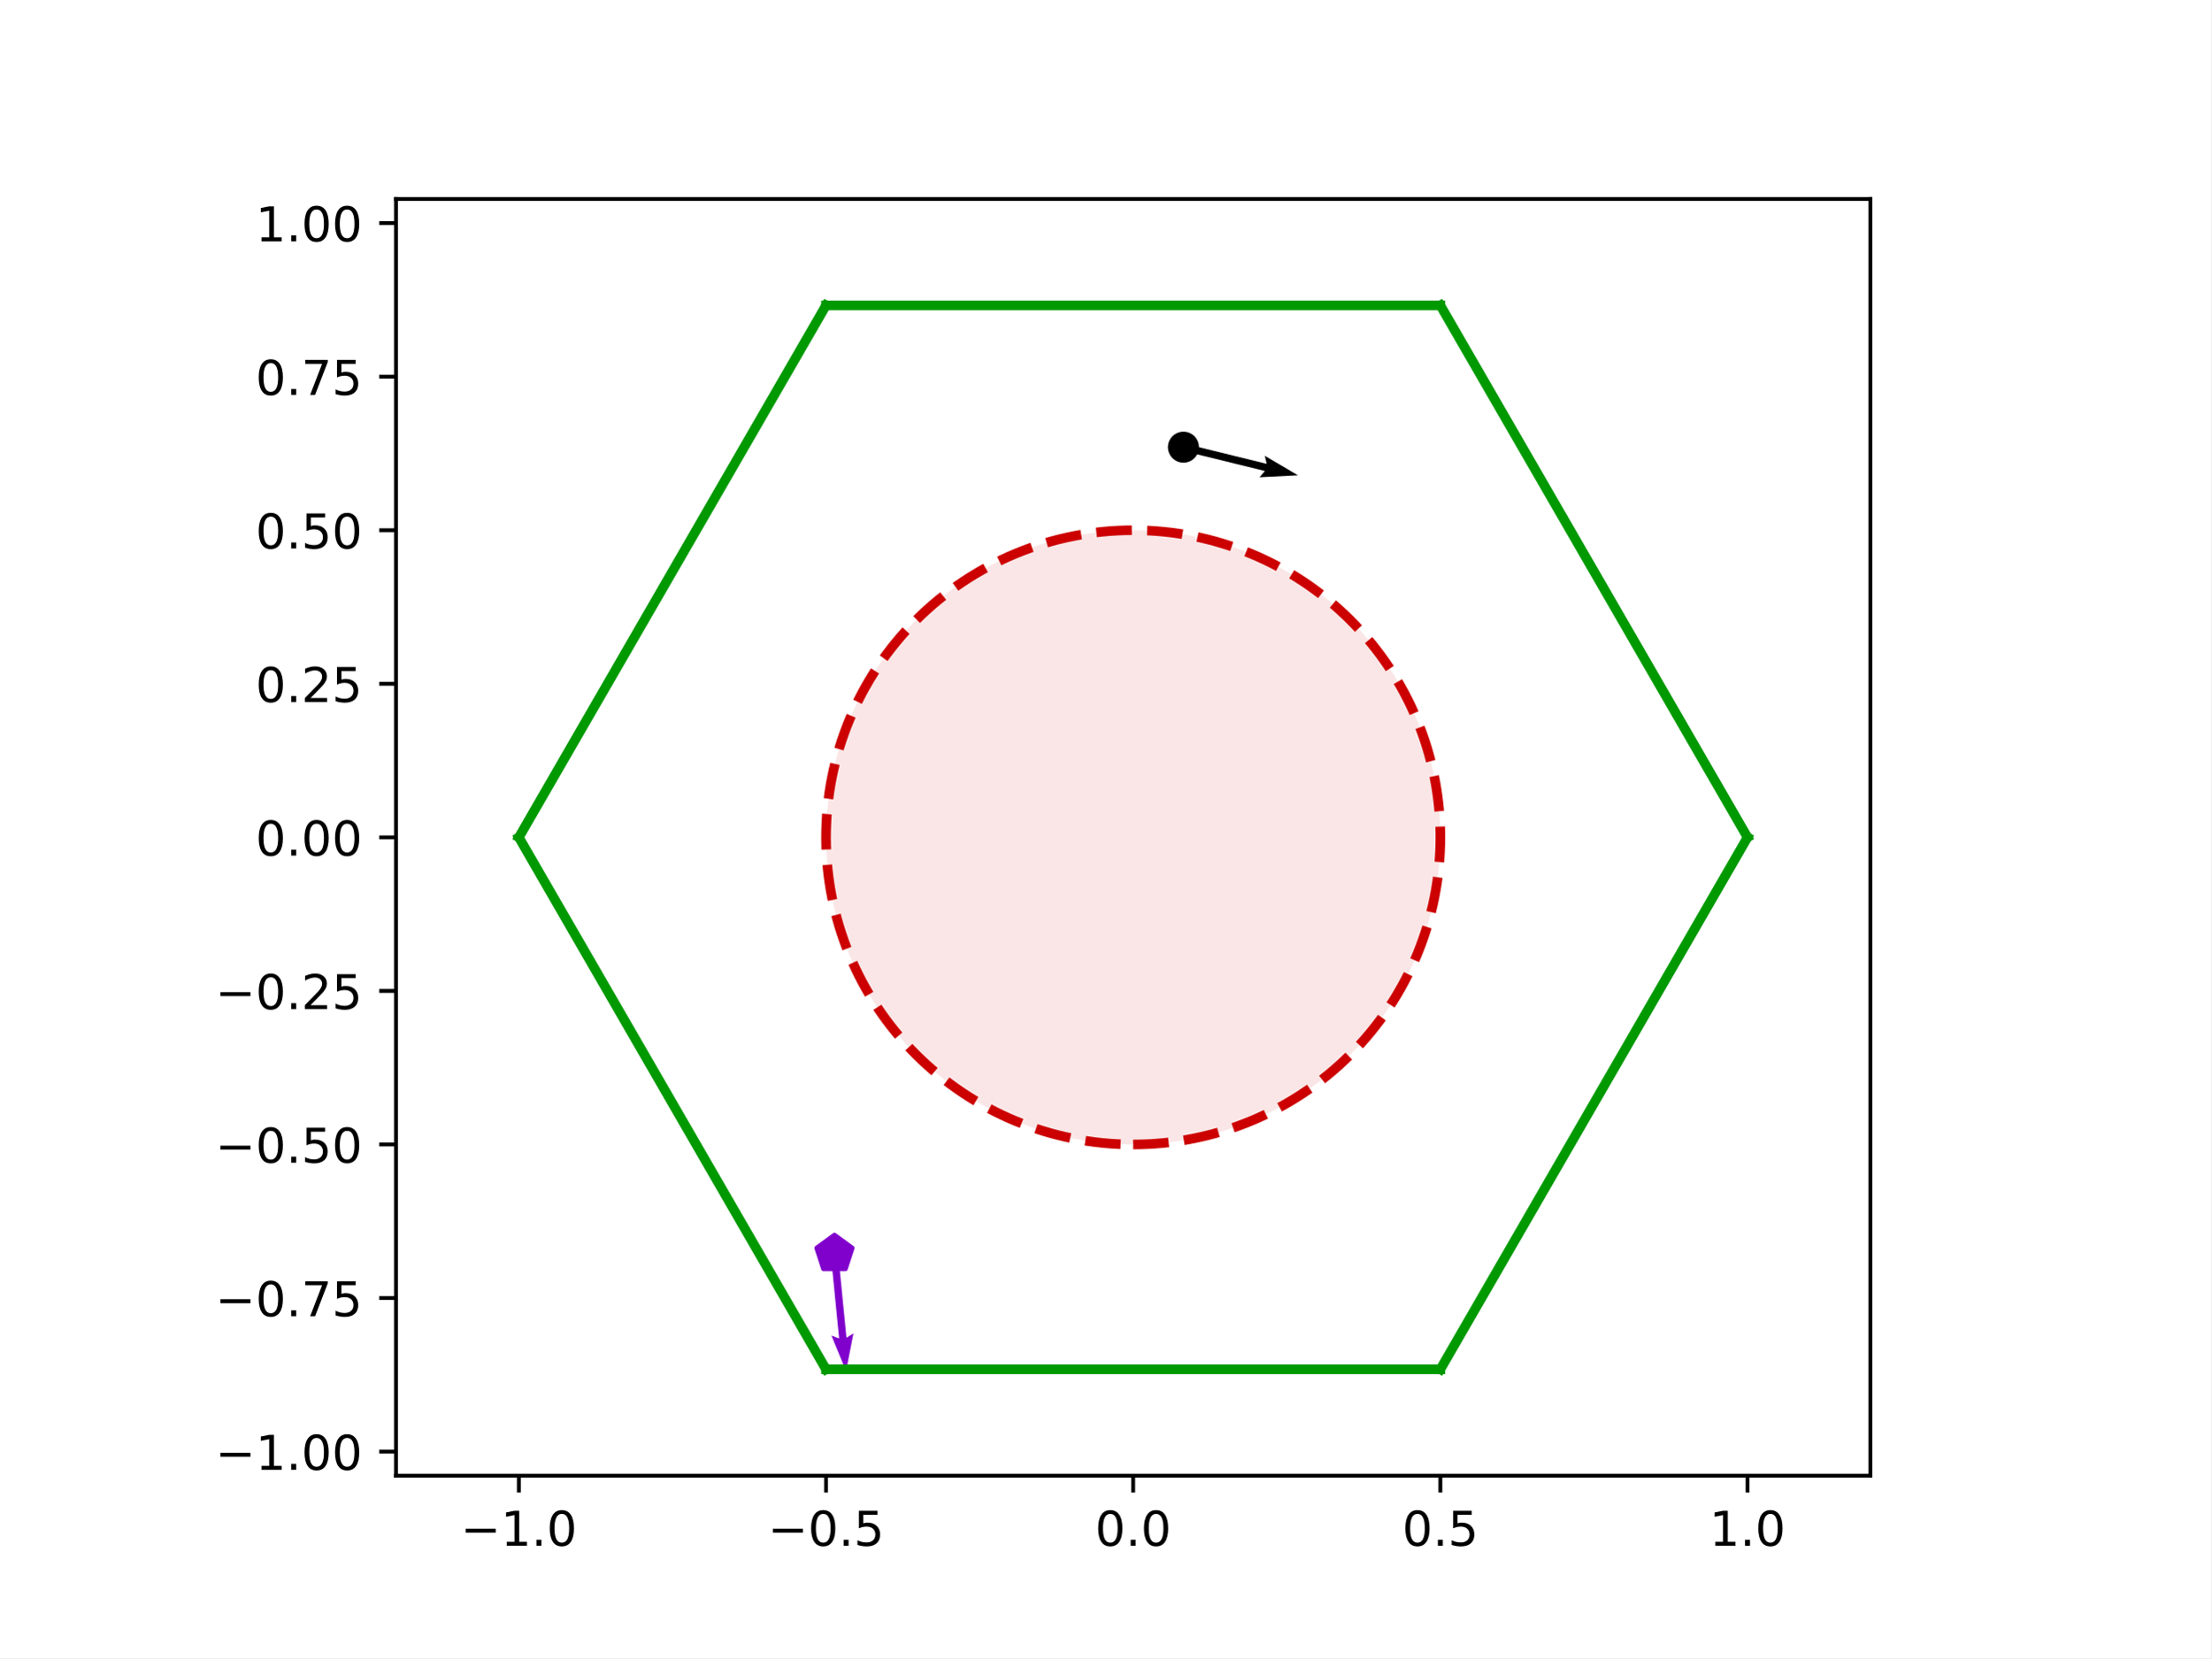
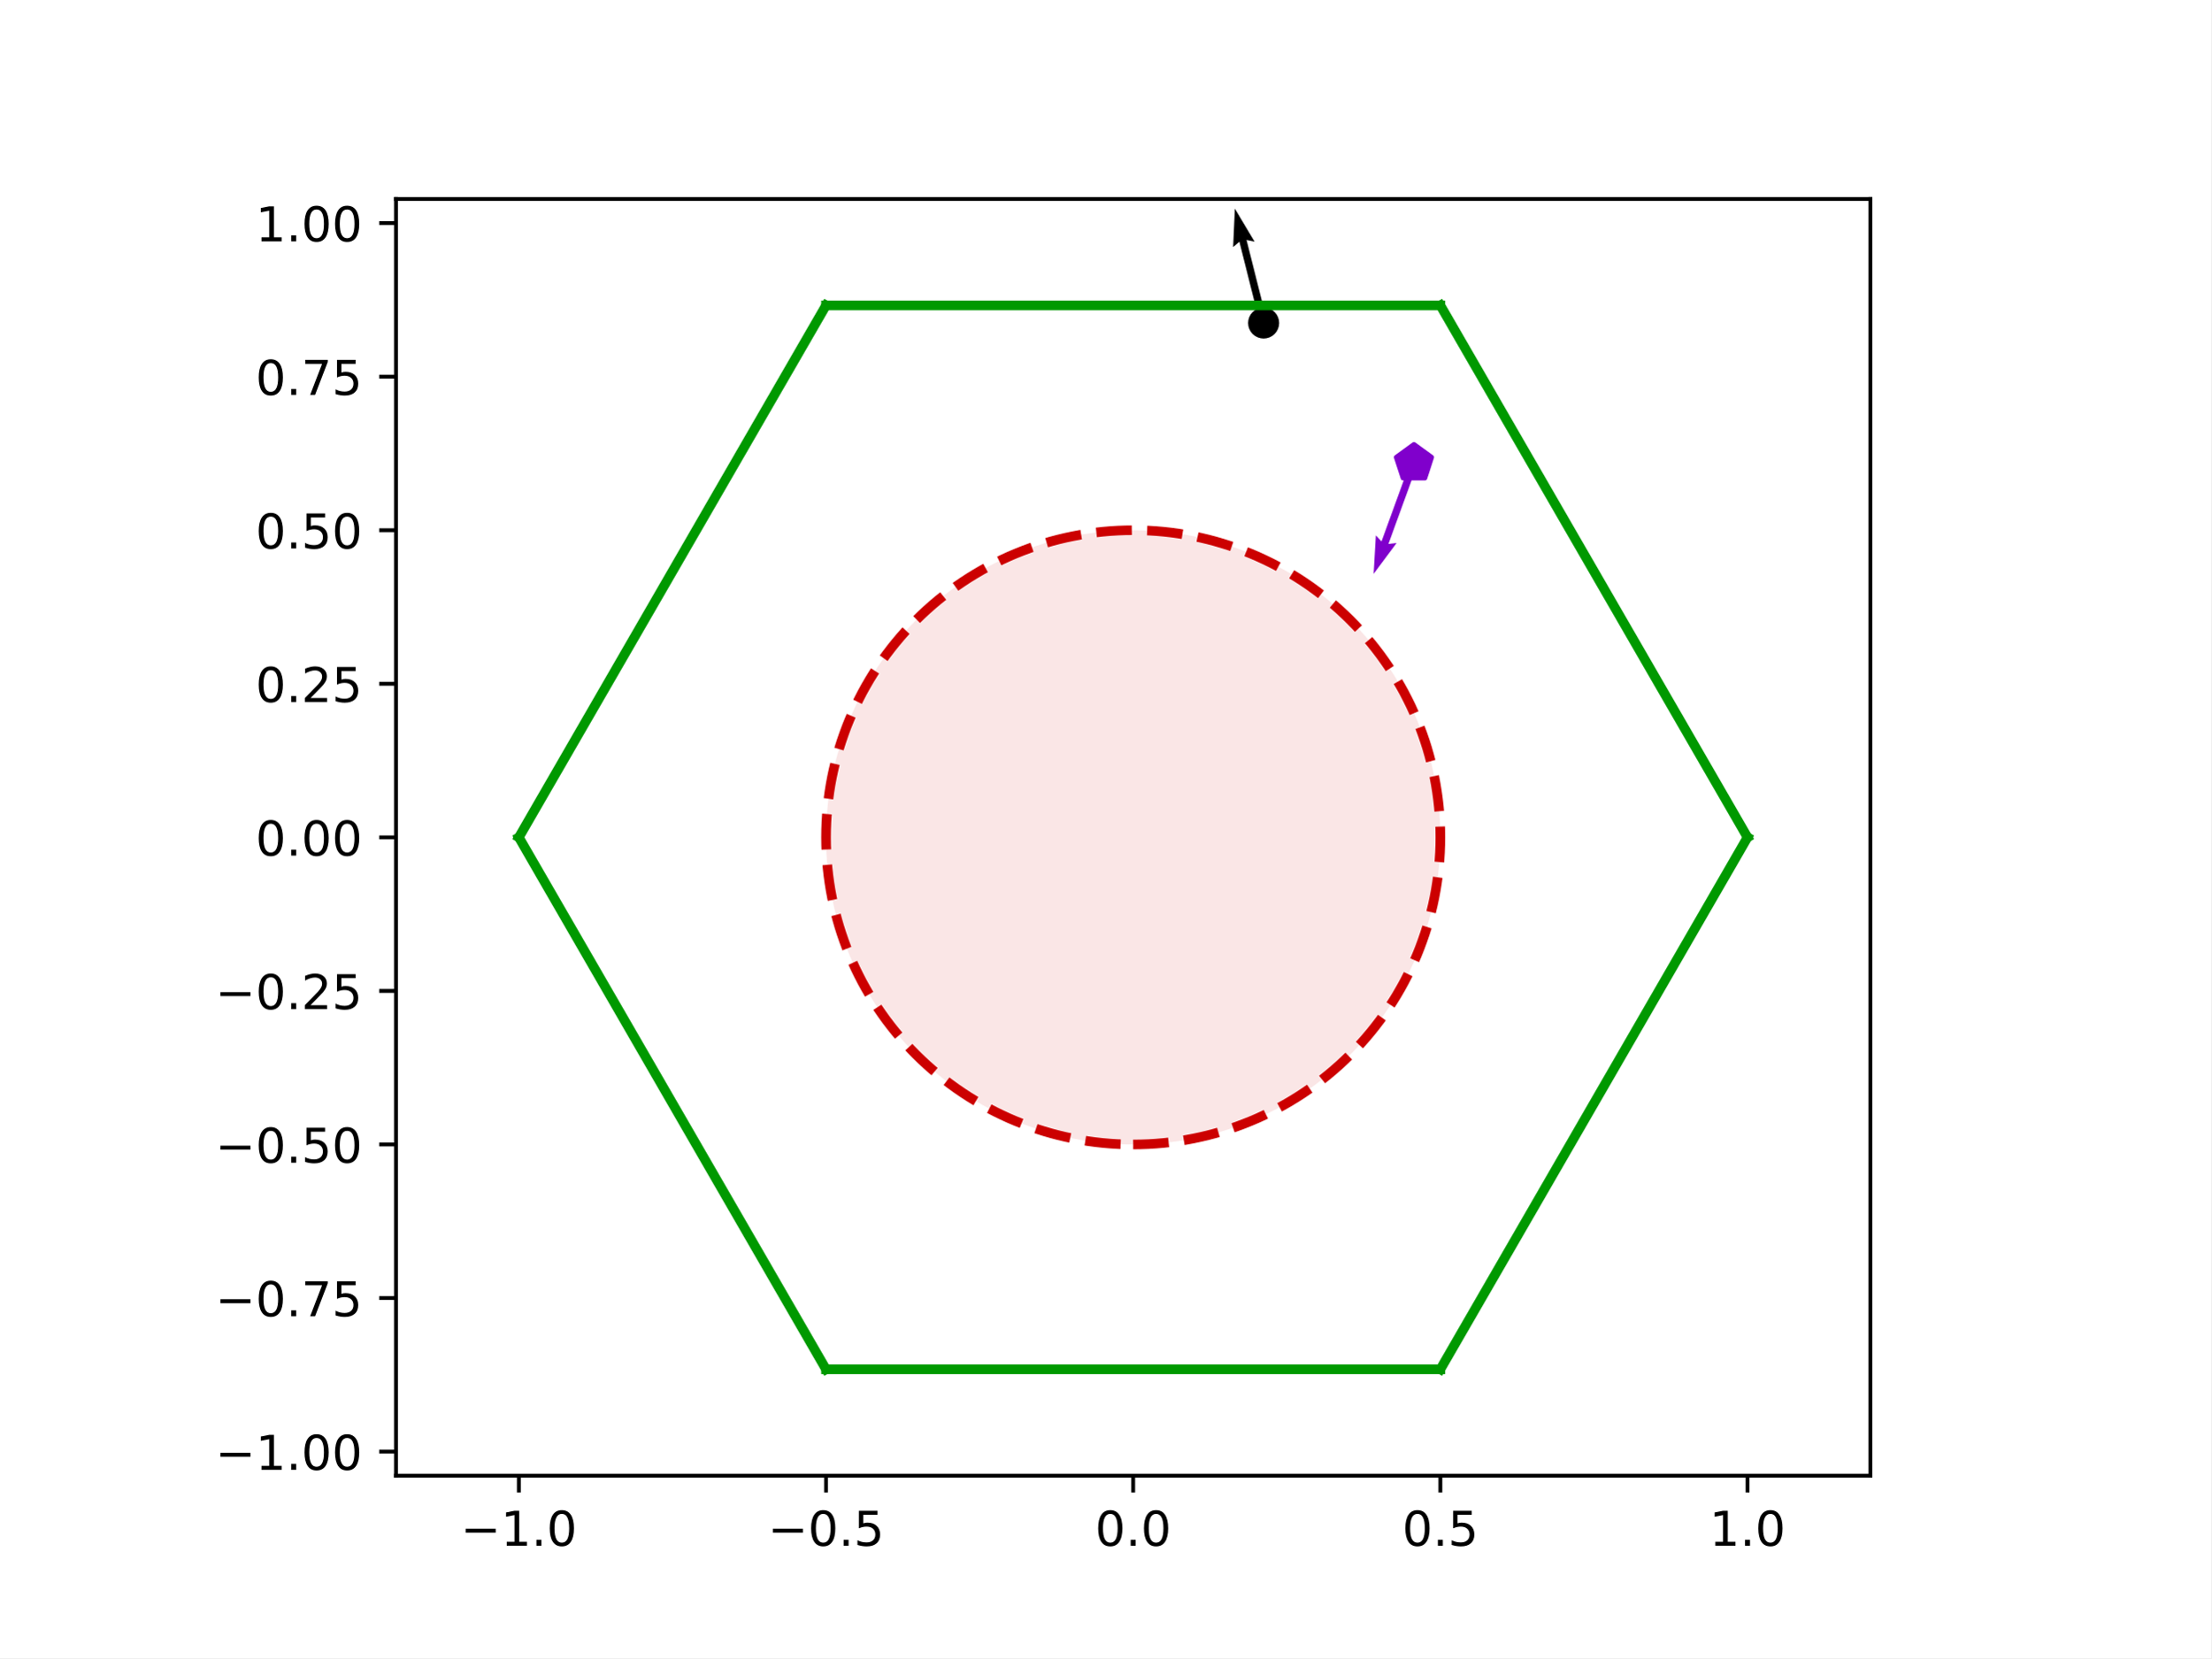
<svg xmlns="http://www.w3.org/2000/svg" xmlns:xlink="http://www.w3.org/1999/xlink" height="345.6pt" version="1.1" viewBox="0 0 460.8 345.6" width="460.8pt">
  <defs>
    <style type="text/css">
*{stroke-linecap:butt;stroke-linejoin:round;}
  </style>
  </defs>
  <g id="figure_1">
    <g id="patch_1">
      <path d="M 0 345.6  L 460.8 345.6  L 460.8 0  L 0 0  z " style="fill:#ffffff;" />
    </g>
    <g id="axes_1">
      <g id="patch_2">
        <path d="M 82.52 307.584  L 389.8 307.584  L 389.8 41.472  L 82.52 41.472  z " style="fill:#ffffff;" />
      </g>
      <g id="PathCollection_1">
        <defs>
-           <path d="M 0 2.739  C 0.726 2.739 1.423 2.45 1.936 1.936  C 2.45 1.423 2.739 0.726 2.739 0  C 2.739 -0.726 2.45 -1.423 1.936 -1.936  C 1.423 -2.45 0.726 -2.739 0 -2.739  C -0.726 -2.739 -1.423 -2.45 -1.936 -1.936  C -2.45 -1.423 -2.739 -0.726 -2.739 0  C -2.739 0.726 -2.45 1.423 -1.936 1.936  C -1.423 2.45 -0.726 2.739 0 2.739  z " id="m28118b6818" style="stroke:#000000;" />
+           <path d="M 0 2.739  C 0.726 2.739 1.423 2.45 1.936 1.936  C 2.45 1.423 2.739 0.726 2.739 0  C 2.739 -0.726 2.45 -1.423 1.936 -1.936  C 1.423 -2.45 0.726 -2.739 0 -2.739  C -0.726 -2.739 -1.423 -2.45 -1.936 -1.936  C -2.45 -1.423 -2.739 -0.726 -2.739 0  C -2.739 0.726 -2.45 1.423 -1.936 1.936  C -1.423 2.45 -0.726 2.739 0 2.739  z " id="m77f51817e3" style="stroke:#000000;" />
        </defs>
-         <g clip-path="url(#p460d3f00e4)">
-           <use style="stroke:#000000;" x="246.632" xlink:href="#m28118b6818" y="93.202" />
+         <g clip-path="url(#p46b4574968)">
+           <use style="stroke:#000000;" x="263.343" xlink:href="#m77f51817e3" y="67.323" />
        </g>
      </g>
      <g id="Quiver_1">
-         <path clip-path="url(#p460d3f00e4)" d="M 246.816 92.456  L 263.973 96.674  L 263.594 94.998  L 270.504 99.07  L 262.494 99.474  L 263.607 98.166  L 246.449 93.948  L 246.816 92.456  " />
+         <path clip-path="url(#p46b4574968)" d="M 262.598 67.51  L 258.291 50.375  L 256.988 51.494  L 257.351 43.482  L 261.458 50.371  L 259.781 50  L 264.088 67.136  L 262.598 67.51  " />
      </g>
      <g id="PathCollection_2">
        <defs>
-           <path d="M 0 -3.873  L -3.683 -1.197  L -2.276 3.133  L 2.276 3.133  L 3.683 -1.197  z " id="m376b8e6e55" style="stroke:#8000cc;" />
+           <path d="M 0 -3.873  L -3.683 -1.197  L -2.276 3.133  L 2.276 3.133  L 3.683 -1.197  z " id="m0bd96eb245" style="stroke:#8000cc;" />
        </defs>
-         <g clip-path="url(#p460d3f00e4)">
-           <use style="fill:#8000cc;stroke:#8000cc;" x="173.9" xlink:href="#m376b8e6e55" y="261.325" />
+         <g clip-path="url(#p46b4574968)">
+           <use style="fill:#8000cc;stroke:#8000cc;" x="294.675" xlink:href="#m0bd96eb245" y="96.504" />
        </g>
      </g>
      <g id="Quiver_2">
-         <path clip-path="url(#p460d3f00e4)" d="M 174.665 261.25  L 176.403 278.832  L 177.857 277.917  L 176.319 285.788  L 173.27 278.37  L 174.874 278.984  L 173.136 261.401  L 174.665 261.25  " style="fill:#8000cc;" />
+         <path clip-path="url(#p46b4574968)" d="M 295.397 96.767  L 289.356 113.37  L 291.062 113.174  L 286.27 119.605  L 286.731 111.598  L 287.912 112.845  L 293.953 96.241  L 295.397 96.767  " style="fill:#8000cc;" />
      </g>
      <g id="patch_3">
-         <path clip-path="url(#p460d3f00e4)" d="M 236.16 238.545  C 253.137 238.545 269.422 231.799 281.427 219.795  C 293.431 207.79 300.177 191.505 300.177 174.528  C 300.177 157.551 293.431 141.266 281.427 129.261  C 269.422 117.257 253.137 110.511 236.16 110.511  C 219.183 110.511 202.898 117.257 190.893 129.261  C 178.889 141.266 172.143 157.551 172.143 174.528  C 172.143 191.505 178.889 207.79 190.893 219.795  C 202.898 231.799 219.183 238.545 236.16 238.545  z " style="fill:#cc0000;fill-opacity:0.1;stroke:#cc0000;stroke-dasharray:7.4,3.2;stroke-dashoffset:0;stroke-linejoin:miter;stroke-width:2;" />
+         <path clip-path="url(#p46b4574968)" d="M 236.16 238.545  C 253.137 238.545 269.422 231.799 281.427 219.795  C 293.431 207.79 300.177 191.505 300.177 174.528  C 300.177 157.551 293.431 141.266 281.427 129.261  C 269.422 117.257 253.137 110.511 236.16 110.511  C 219.183 110.511 202.898 117.257 190.893 129.261  C 178.889 141.266 172.143 157.551 172.143 174.528  C 172.143 191.505 178.889 207.79 190.893 219.795  C 202.898 231.799 219.183 238.545 236.16 238.545  z " style="fill:#cc0000;fill-opacity:0.1;stroke:#cc0000;stroke-dasharray:7.4,3.2;stroke-dashoffset:0;stroke-linejoin:miter;stroke-width:2;" />
      </g>
      <g id="matplotlib.axis_1">
        <g id="xtick_1">
          <g id="line2d_1">
            <defs>
-               <path d="M 0 0  L 0 3.5  " id="me32bb34751" style="stroke:#000000;stroke-width:0.8;" />
-             </defs>
-             <g>
-               <use style="stroke:#000000;stroke-width:0.8;" x="108.127" xlink:href="#me32bb34751" y="307.584" />
+               <path d="M 0 0  L 0 3.5  " id="m2bdf849dde" style="stroke:#000000;stroke-width:0.8;" />
+             </defs>
+             <g>
+               <use style="stroke:#000000;stroke-width:0.8;" x="108.127" xlink:href="#m2bdf849dde" y="307.584" />
            </g>
          </g>
          <g id="text_1">
            <defs>
              <path d="M 10.594 35.5  L 73.188 35.5  L 73.188 27.203  L 10.594 27.203  z " id="DejaVuSans-8722" />
              <path d="M 12.406 8.297  L 28.516 8.297  L 28.516 63.922  L 10.984 60.406  L 10.984 69.391  L 28.422 72.906  L 38.281 72.906  L 38.281 8.297  L 54.391 8.297  L 54.391 0  L 12.406 0  z " id="DejaVuSans-49" />
              <path d="M 10.688 12.406  L 21 12.406  L 21 0  L 10.688 0  z " id="DejaVuSans-46" />
              <path d="M 31.781 66.406  Q 24.172 66.406 20.328 58.906  Q 16.5 51.422 16.5 36.375  Q 16.5 21.391 20.328 13.891  Q 24.172 6.391 31.781 6.391  Q 39.453 6.391 43.281 13.891  Q 47.125 21.391 47.125 36.375  Q 47.125 51.422 43.281 58.906  Q 39.453 66.406 31.781 66.406  z M 31.781 74.219  Q 44.047 74.219 50.516 64.516  Q 56.984 54.828 56.984 36.375  Q 56.984 17.969 50.516 8.266  Q 44.047 -1.422 31.781 -1.422  Q 19.531 -1.422 13.062 8.266  Q 6.594 17.969 6.594 36.375  Q 6.594 54.828 13.062 64.516  Q 19.531 74.219 31.781 74.219  z " id="DejaVuSans-48" />
            </defs>
            <g transform="translate(95.9854 322.1824)scale(0.1 -0.1)">
              <use xlink:href="#DejaVuSans-8722" />
              <use x="83.789" xlink:href="#DejaVuSans-49" />
              <use x="147.412" xlink:href="#DejaVuSans-46" />
              <use x="179.199" xlink:href="#DejaVuSans-48" />
            </g>
          </g>
        </g>
        <g id="xtick_2">
          <g id="line2d_2">
            <g>
-               <use style="stroke:#000000;stroke-width:0.8;" x="172.143" xlink:href="#me32bb34751" y="307.584" />
+               <use style="stroke:#000000;stroke-width:0.8;" x="172.143" xlink:href="#m2bdf849dde" y="307.584" />
            </g>
          </g>
          <g id="text_2">
            <defs>
              <path d="M 10.797 72.906  L 49.516 72.906  L 49.516 64.594  L 19.828 64.594  L 19.828 46.734  Q 21.969 47.469 24.109 47.828  Q 26.266 48.188 28.422 48.188  Q 40.625 48.188 47.75 41.5  Q 54.891 34.812 54.891 23.391  Q 54.891 11.625 47.562 5.094  Q 40.234 -1.422 26.906 -1.422  Q 22.312 -1.422 17.547 -0.641  Q 12.797 0.141 7.719 1.703  L 7.719 11.625  Q 12.109 9.234 16.797 8.062  Q 21.484 6.891 26.703 6.891  Q 35.156 6.891 40.078 11.328  Q 45.016 15.766 45.016 23.391  Q 45.016 31 40.078 35.438  Q 35.156 39.891 26.703 39.891  Q 22.75 39.891 18.812 39.016  Q 14.891 38.141 10.797 36.281  z " id="DejaVuSans-53" />
            </defs>
            <g transform="translate(160.002 322.1824)scale(0.1 -0.1)">
              <use xlink:href="#DejaVuSans-8722" />
              <use x="83.789" xlink:href="#DejaVuSans-48" />
              <use x="147.412" xlink:href="#DejaVuSans-46" />
              <use x="179.199" xlink:href="#DejaVuSans-53" />
            </g>
          </g>
        </g>
        <g id="xtick_3">
          <g id="line2d_3">
            <g>
-               <use style="stroke:#000000;stroke-width:0.8;" x="236.16" xlink:href="#me32bb34751" y="307.584" />
+               <use style="stroke:#000000;stroke-width:0.8;" x="236.16" xlink:href="#m2bdf849dde" y="307.584" />
            </g>
          </g>
          <g id="text_3">
            <g transform="translate(228.2084 322.1824)scale(0.1 -0.1)">
              <use xlink:href="#DejaVuSans-48" />
              <use x="63.623" xlink:href="#DejaVuSans-46" />
              <use x="95.41" xlink:href="#DejaVuSans-48" />
            </g>
          </g>
        </g>
        <g id="xtick_4">
          <g id="line2d_4">
            <g>
-               <use style="stroke:#000000;stroke-width:0.8;" x="300.177" xlink:href="#me32bb34751" y="307.584" />
+               <use style="stroke:#000000;stroke-width:0.8;" x="300.177" xlink:href="#m2bdf849dde" y="307.584" />
            </g>
          </g>
          <g id="text_4">
            <g transform="translate(292.225 322.1824)scale(0.1 -0.1)">
              <use xlink:href="#DejaVuSans-48" />
              <use x="63.623" xlink:href="#DejaVuSans-46" />
              <use x="95.41" xlink:href="#DejaVuSans-53" />
            </g>
          </g>
        </g>
        <g id="xtick_5">
          <g id="line2d_5">
            <g>
-               <use style="stroke:#000000;stroke-width:0.8;" x="364.193" xlink:href="#me32bb34751" y="307.584" />
+               <use style="stroke:#000000;stroke-width:0.8;" x="364.193" xlink:href="#m2bdf849dde" y="307.584" />
            </g>
          </g>
          <g id="text_5">
            <g transform="translate(356.2416 322.1824)scale(0.1 -0.1)">
              <use xlink:href="#DejaVuSans-49" />
              <use x="63.623" xlink:href="#DejaVuSans-46" />
              <use x="95.41" xlink:href="#DejaVuSans-48" />
            </g>
          </g>
        </g>
      </g>
      <g id="matplotlib.axis_2">
        <g id="ytick_1">
          <g id="line2d_6">
            <defs>
-               <path d="M 0 0  L -3.5 0  " id="mf8338f41a8" style="stroke:#000000;stroke-width:0.8;" />
-             </defs>
-             <g>
-               <use style="stroke:#000000;stroke-width:0.8;" x="82.52" xlink:href="#mf8338f41a8" y="302.561" />
+               <path d="M 0 0  L -3.5 0  " id="m3113b59edd" style="stroke:#000000;stroke-width:0.8;" />
+             </defs>
+             <g>
+               <use style="stroke:#000000;stroke-width:0.8;" x="82.52" xlink:href="#m3113b59edd" y="302.561" />
            </g>
          </g>
          <g id="text_6">
            <g transform="translate(44.87485 306.3604)scale(0.1 -0.1)">
              <use xlink:href="#DejaVuSans-8722" />
              <use x="83.789" xlink:href="#DejaVuSans-49" />
              <use x="147.412" xlink:href="#DejaVuSans-46" />
              <use x="179.199" xlink:href="#DejaVuSans-48" />
              <use x="242.822" xlink:href="#DejaVuSans-48" />
            </g>
          </g>
        </g>
        <g id="ytick_2">
          <g id="line2d_7">
            <g>
-               <use style="stroke:#000000;stroke-width:0.8;" x="82.52" xlink:href="#mf8338f41a8" y="270.553" />
+               <use style="stroke:#000000;stroke-width:0.8;" x="82.52" xlink:href="#m3113b59edd" y="270.553" />
            </g>
          </g>
          <g id="text_7">
            <defs>
              <path d="M 8.203 72.906  L 55.078 72.906  L 55.078 68.703  L 28.609 0  L 18.312 0  L 43.219 64.594  L 8.203 64.594  z " id="DejaVuSans-55" />
            </defs>
            <g transform="translate(44.87485 274.3521)scale(0.1 -0.1)">
              <use xlink:href="#DejaVuSans-8722" />
              <use x="83.789" xlink:href="#DejaVuSans-48" />
              <use x="147.412" xlink:href="#DejaVuSans-46" />
              <use x="179.199" xlink:href="#DejaVuSans-55" />
              <use x="242.822" xlink:href="#DejaVuSans-53" />
            </g>
          </g>
        </g>
        <g id="ytick_3">
          <g id="line2d_8">
            <g>
-               <use style="stroke:#000000;stroke-width:0.8;" x="82.52" xlink:href="#mf8338f41a8" y="238.545" />
+               <use style="stroke:#000000;stroke-width:0.8;" x="82.52" xlink:href="#m3113b59edd" y="238.545" />
            </g>
          </g>
          <g id="text_8">
            <g transform="translate(44.87485 242.3438)scale(0.1 -0.1)">
              <use xlink:href="#DejaVuSans-8722" />
              <use x="83.789" xlink:href="#DejaVuSans-48" />
              <use x="147.412" xlink:href="#DejaVuSans-46" />
              <use x="179.199" xlink:href="#DejaVuSans-53" />
              <use x="242.822" xlink:href="#DejaVuSans-48" />
            </g>
          </g>
        </g>
        <g id="ytick_4">
          <g id="line2d_9">
            <g>
-               <use style="stroke:#000000;stroke-width:0.8;" x="82.52" xlink:href="#mf8338f41a8" y="206.536" />
+               <use style="stroke:#000000;stroke-width:0.8;" x="82.52" xlink:href="#m3113b59edd" y="206.536" />
            </g>
          </g>
          <g id="text_9">
            <defs>
              <path d="M 19.188 8.297  L 53.609 8.297  L 53.609 0  L 7.328 0  L 7.328 8.297  Q 12.938 14.109 22.625 23.891  Q 32.328 33.688 34.812 36.531  Q 39.547 41.844 41.422 45.531  Q 43.312 49.219 43.312 52.781  Q 43.312 58.594 39.234 62.25  Q 35.156 65.922 28.609 65.922  Q 23.969 65.922 18.812 64.312  Q 13.672 62.703 7.812 59.422  L 7.812 69.391  Q 13.766 71.781 18.938 73  Q 24.125 74.219 28.422 74.219  Q 39.75 74.219 46.484 68.547  Q 53.219 62.891 53.219 53.422  Q 53.219 48.922 51.531 44.891  Q 49.859 40.875 45.406 35.406  Q 44.188 33.984 37.641 27.219  Q 31.109 20.453 19.188 8.297  z " id="DejaVuSans-50" />
            </defs>
            <g transform="translate(44.87485 210.3355)scale(0.1 -0.1)">
              <use xlink:href="#DejaVuSans-8722" />
              <use x="83.789" xlink:href="#DejaVuSans-48" />
              <use x="147.412" xlink:href="#DejaVuSans-46" />
              <use x="179.199" xlink:href="#DejaVuSans-50" />
              <use x="242.822" xlink:href="#DejaVuSans-53" />
            </g>
          </g>
        </g>
        <g id="ytick_5">
          <g id="line2d_10">
            <g>
-               <use style="stroke:#000000;stroke-width:0.8;" x="82.52" xlink:href="#mf8338f41a8" y="174.528" />
+               <use style="stroke:#000000;stroke-width:0.8;" x="82.52" xlink:href="#m3113b59edd" y="174.528" />
            </g>
          </g>
          <g id="text_10">
            <g transform="translate(53.25454 178.3272)scale(0.1 -0.1)">
              <use xlink:href="#DejaVuSans-48" />
              <use x="63.623" xlink:href="#DejaVuSans-46" />
              <use x="95.41" xlink:href="#DejaVuSans-48" />
              <use x="159.033" xlink:href="#DejaVuSans-48" />
            </g>
          </g>
        </g>
        <g id="ytick_6">
          <g id="line2d_11">
            <g>
-               <use style="stroke:#000000;stroke-width:0.8;" x="82.52" xlink:href="#mf8338f41a8" y="142.52" />
+               <use style="stroke:#000000;stroke-width:0.8;" x="82.52" xlink:href="#m3113b59edd" y="142.52" />
            </g>
          </g>
          <g id="text_11">
            <g transform="translate(53.25454 146.3189)scale(0.1 -0.1)">
              <use xlink:href="#DejaVuSans-48" />
              <use x="63.623" xlink:href="#DejaVuSans-46" />
              <use x="95.41" xlink:href="#DejaVuSans-50" />
              <use x="159.033" xlink:href="#DejaVuSans-53" />
            </g>
          </g>
        </g>
        <g id="ytick_7">
          <g id="line2d_12">
            <g>
-               <use style="stroke:#000000;stroke-width:0.8;" x="82.52" xlink:href="#mf8338f41a8" y="110.511" />
+               <use style="stroke:#000000;stroke-width:0.8;" x="82.52" xlink:href="#m3113b59edd" y="110.511" />
            </g>
          </g>
          <g id="text_12">
            <g transform="translate(53.25454 114.3106)scale(0.1 -0.1)">
              <use xlink:href="#DejaVuSans-48" />
              <use x="63.623" xlink:href="#DejaVuSans-46" />
              <use x="95.41" xlink:href="#DejaVuSans-53" />
              <use x="159.033" xlink:href="#DejaVuSans-48" />
            </g>
          </g>
        </g>
        <g id="ytick_8">
          <g id="line2d_13">
            <g>
-               <use style="stroke:#000000;stroke-width:0.8;" x="82.52" xlink:href="#mf8338f41a8" y="78.503" />
+               <use style="stroke:#000000;stroke-width:0.8;" x="82.52" xlink:href="#m3113b59edd" y="78.503" />
            </g>
          </g>
          <g id="text_13">
            <g transform="translate(53.25454 82.30232)scale(0.1 -0.1)">
              <use xlink:href="#DejaVuSans-48" />
              <use x="63.623" xlink:href="#DejaVuSans-46" />
              <use x="95.41" xlink:href="#DejaVuSans-55" />
              <use x="159.033" xlink:href="#DejaVuSans-53" />
            </g>
          </g>
        </g>
        <g id="ytick_9">
          <g id="line2d_14">
            <g>
-               <use style="stroke:#000000;stroke-width:0.8;" x="82.52" xlink:href="#mf8338f41a8" y="46.495" />
+               <use style="stroke:#000000;stroke-width:0.8;" x="82.52" xlink:href="#m3113b59edd" y="46.495" />
            </g>
          </g>
          <g id="text_14">
            <g transform="translate(53.25454 50.29402)scale(0.1 -0.1)">
              <use xlink:href="#DejaVuSans-49" />
              <use x="63.623" xlink:href="#DejaVuSans-46" />
              <use x="95.41" xlink:href="#DejaVuSans-48" />
              <use x="159.033" xlink:href="#DejaVuSans-48" />
            </g>
          </g>
        </g>
      </g>
      <g id="line2d_15">
-         <path clip-path="url(#p460d3f00e4)" d="M 300.177 63.648  L 172.143 63.648  " style="fill:none;stroke:#009900;stroke-linecap:square;stroke-width:2;" />
+         <path clip-path="url(#p46b4574968)" d="M 300.177 63.648  L 172.143 63.648  " style="fill:none;stroke:#009900;stroke-linecap:square;stroke-width:2;" />
      </g>
      <g id="line2d_16">
-         <path clip-path="url(#p460d3f00e4)" d="M 172.143 63.648  L 108.127 174.528  " style="fill:none;stroke:#009900;stroke-linecap:square;stroke-width:2;" />
+         <path clip-path="url(#p46b4574968)" d="M 172.143 63.648  L 108.127 174.528  " style="fill:none;stroke:#009900;stroke-linecap:square;stroke-width:2;" />
      </g>
      <g id="line2d_17">
-         <path clip-path="url(#p460d3f00e4)" d="M 108.127 174.528  L 172.143 285.408  " style="fill:none;stroke:#009900;stroke-linecap:square;stroke-width:2;" />
+         <path clip-path="url(#p46b4574968)" d="M 108.127 174.528  L 172.143 285.408  " style="fill:none;stroke:#009900;stroke-linecap:square;stroke-width:2;" />
      </g>
      <g id="line2d_18">
-         <path clip-path="url(#p460d3f00e4)" d="M 172.143 285.408  L 300.177 285.408  " style="fill:none;stroke:#009900;stroke-linecap:square;stroke-width:2;" />
+         <path clip-path="url(#p46b4574968)" d="M 172.143 285.408  L 300.177 285.408  " style="fill:none;stroke:#009900;stroke-linecap:square;stroke-width:2;" />
      </g>
      <g id="line2d_19">
-         <path clip-path="url(#p460d3f00e4)" d="M 300.177 285.408  L 364.193 174.528  " style="fill:none;stroke:#009900;stroke-linecap:square;stroke-width:2;" />
+         <path clip-path="url(#p46b4574968)" d="M 300.177 285.408  L 364.193 174.528  " style="fill:none;stroke:#009900;stroke-linecap:square;stroke-width:2;" />
      </g>
      <g id="line2d_20">
-         <path clip-path="url(#p460d3f00e4)" d="M 364.193 174.528  L 300.177 63.648  " style="fill:none;stroke:#009900;stroke-linecap:square;stroke-width:2;" />
+         <path clip-path="url(#p46b4574968)" d="M 364.193 174.528  L 300.177 63.648  " style="fill:none;stroke:#009900;stroke-linecap:square;stroke-width:2;" />
      </g>
      <g id="patch_4">
        <path d="M 82.52 307.584  L 82.52 41.472  " style="fill:none;stroke:#000000;stroke-linecap:square;stroke-linejoin:miter;stroke-width:0.8;" />
      </g>
      <g id="patch_5">
        <path d="M 389.8 307.584  L 389.8 41.472  " style="fill:none;stroke:#000000;stroke-linecap:square;stroke-linejoin:miter;stroke-width:0.8;" />
      </g>
      <g id="patch_6">
        <path d="M 82.52 307.584  L 389.8 307.584  " style="fill:none;stroke:#000000;stroke-linecap:square;stroke-linejoin:miter;stroke-width:0.8;" />
      </g>
      <g id="patch_7">
        <path d="M 82.52 41.472  L 389.8 41.472  " style="fill:none;stroke:#000000;stroke-linecap:square;stroke-linejoin:miter;stroke-width:0.8;" />
      </g>
    </g>
  </g>
  <defs>
-     <clipPath id="p460d3f00e4">
+     <clipPath id="p46b4574968">
      <rect height="266.112" width="307.28" x="82.52" y="41.472" />
    </clipPath>
  </defs>
</svg>
